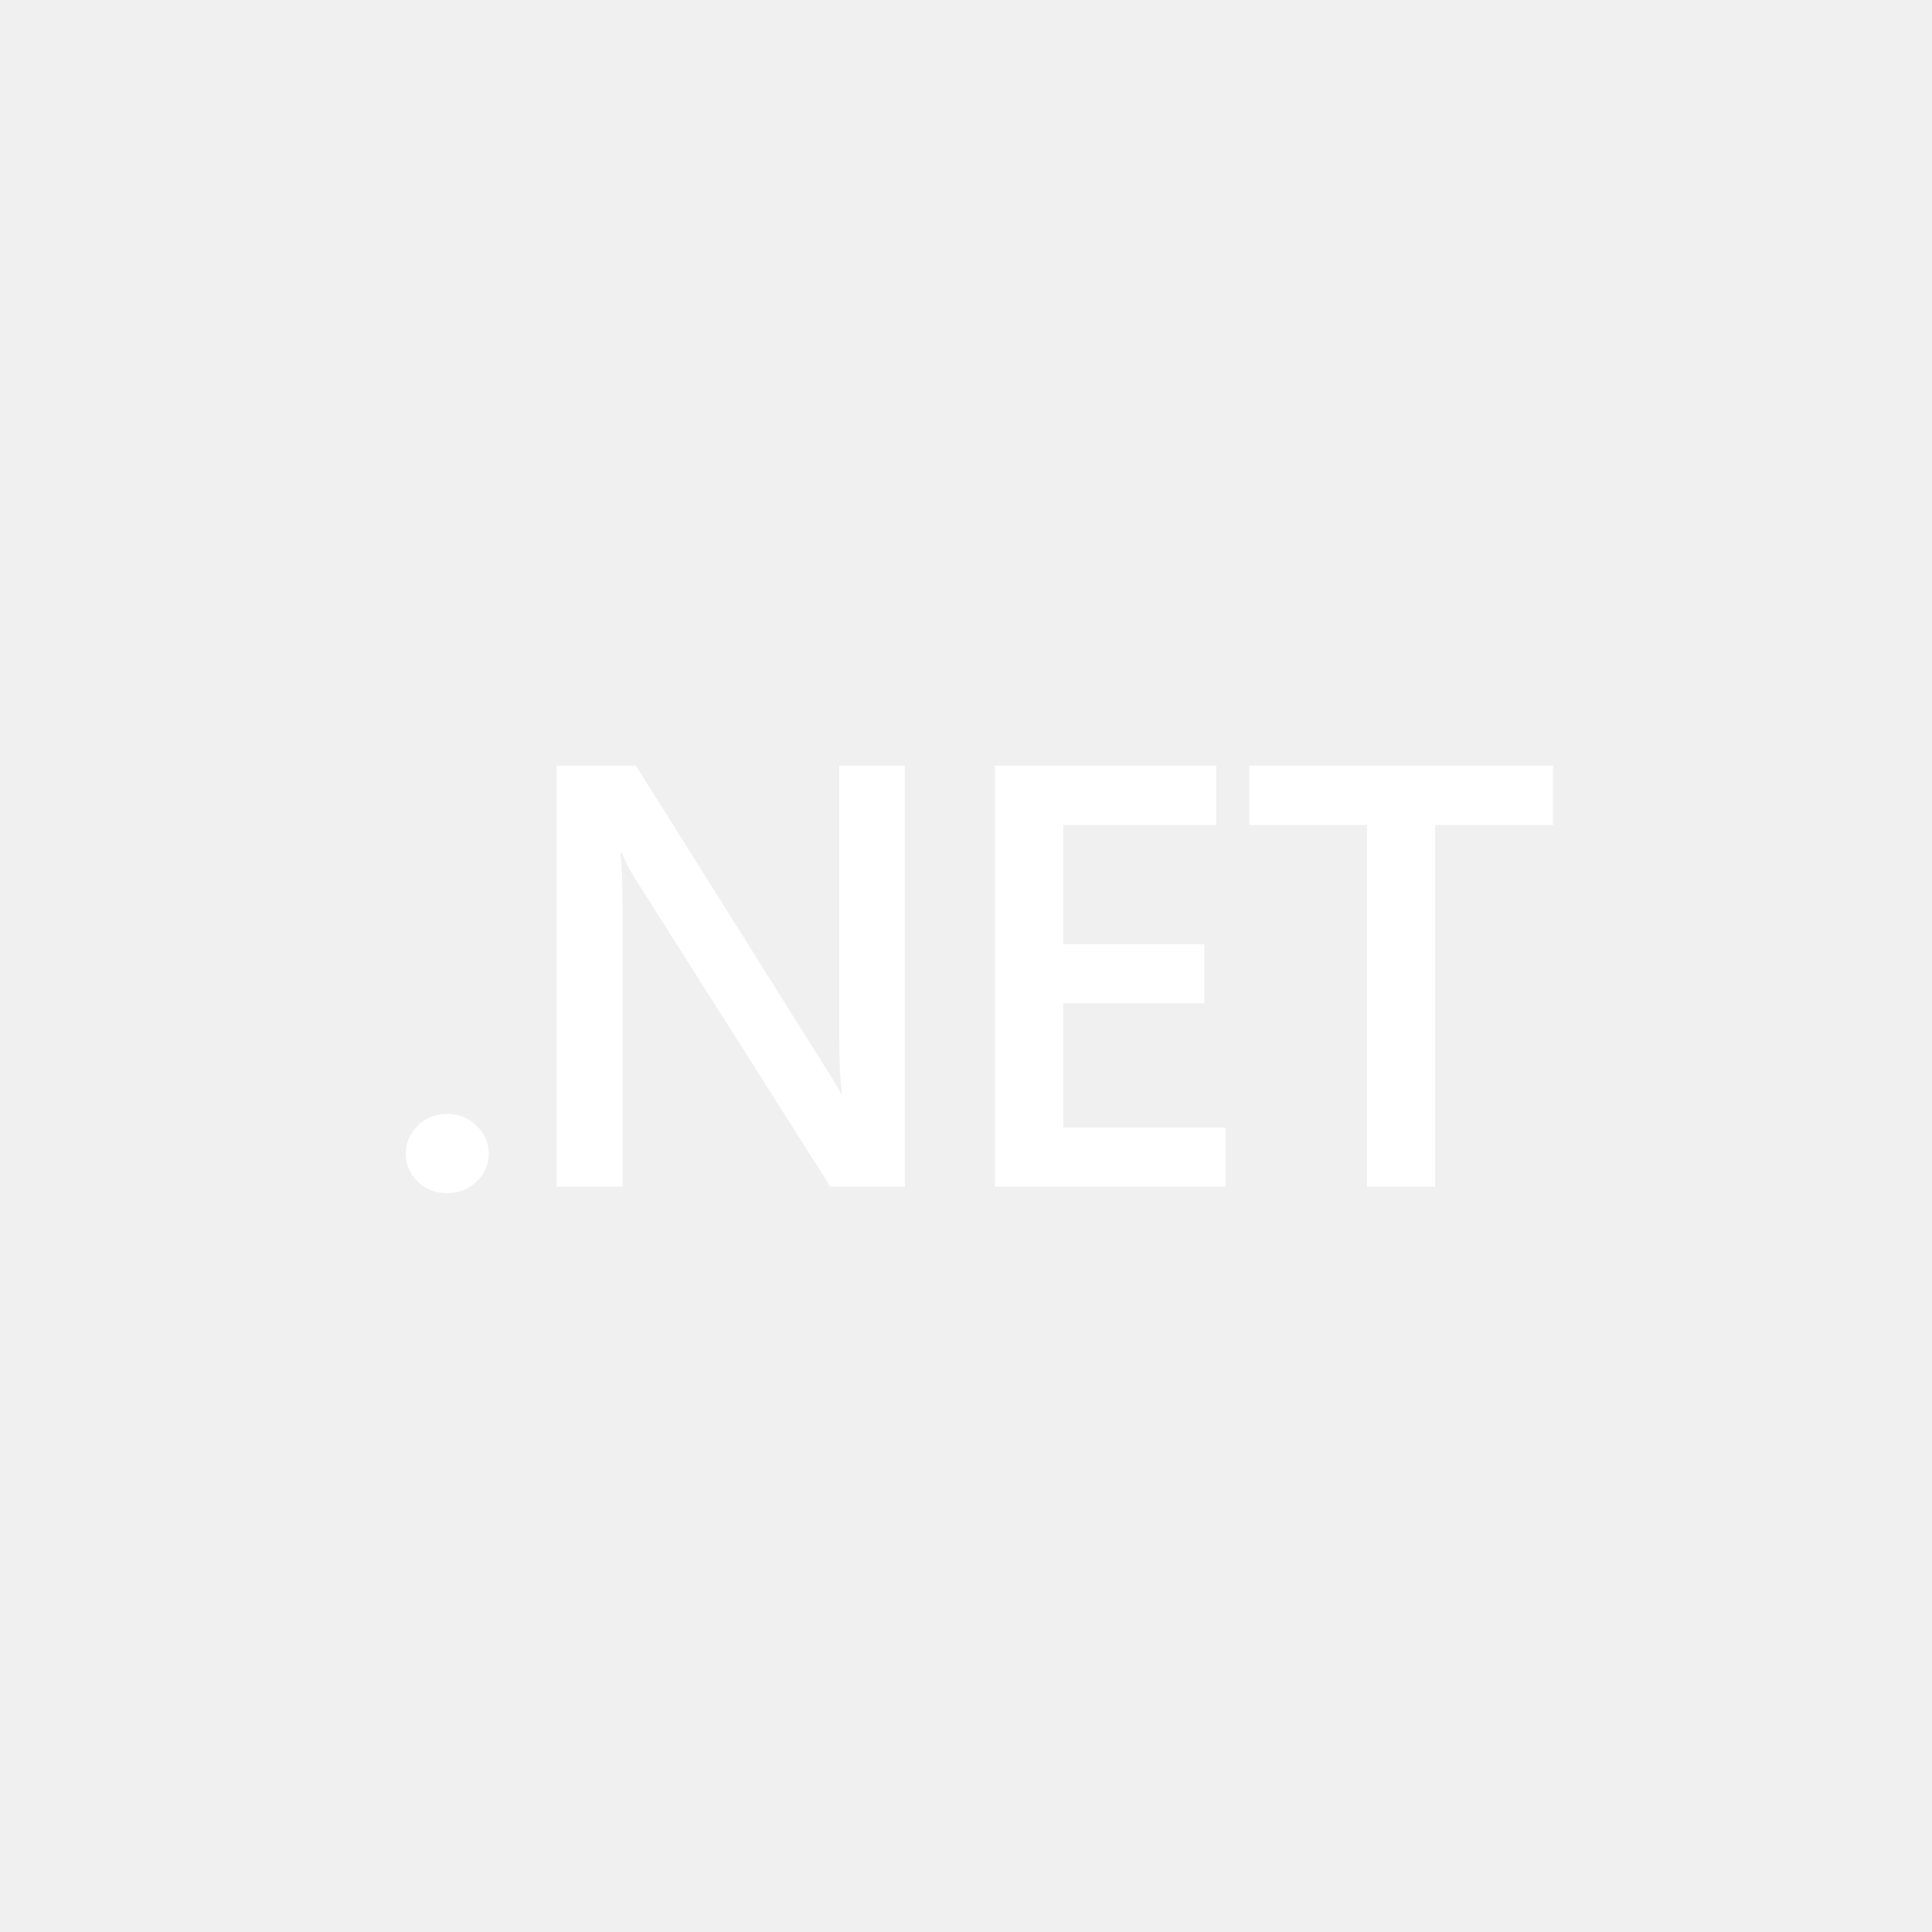
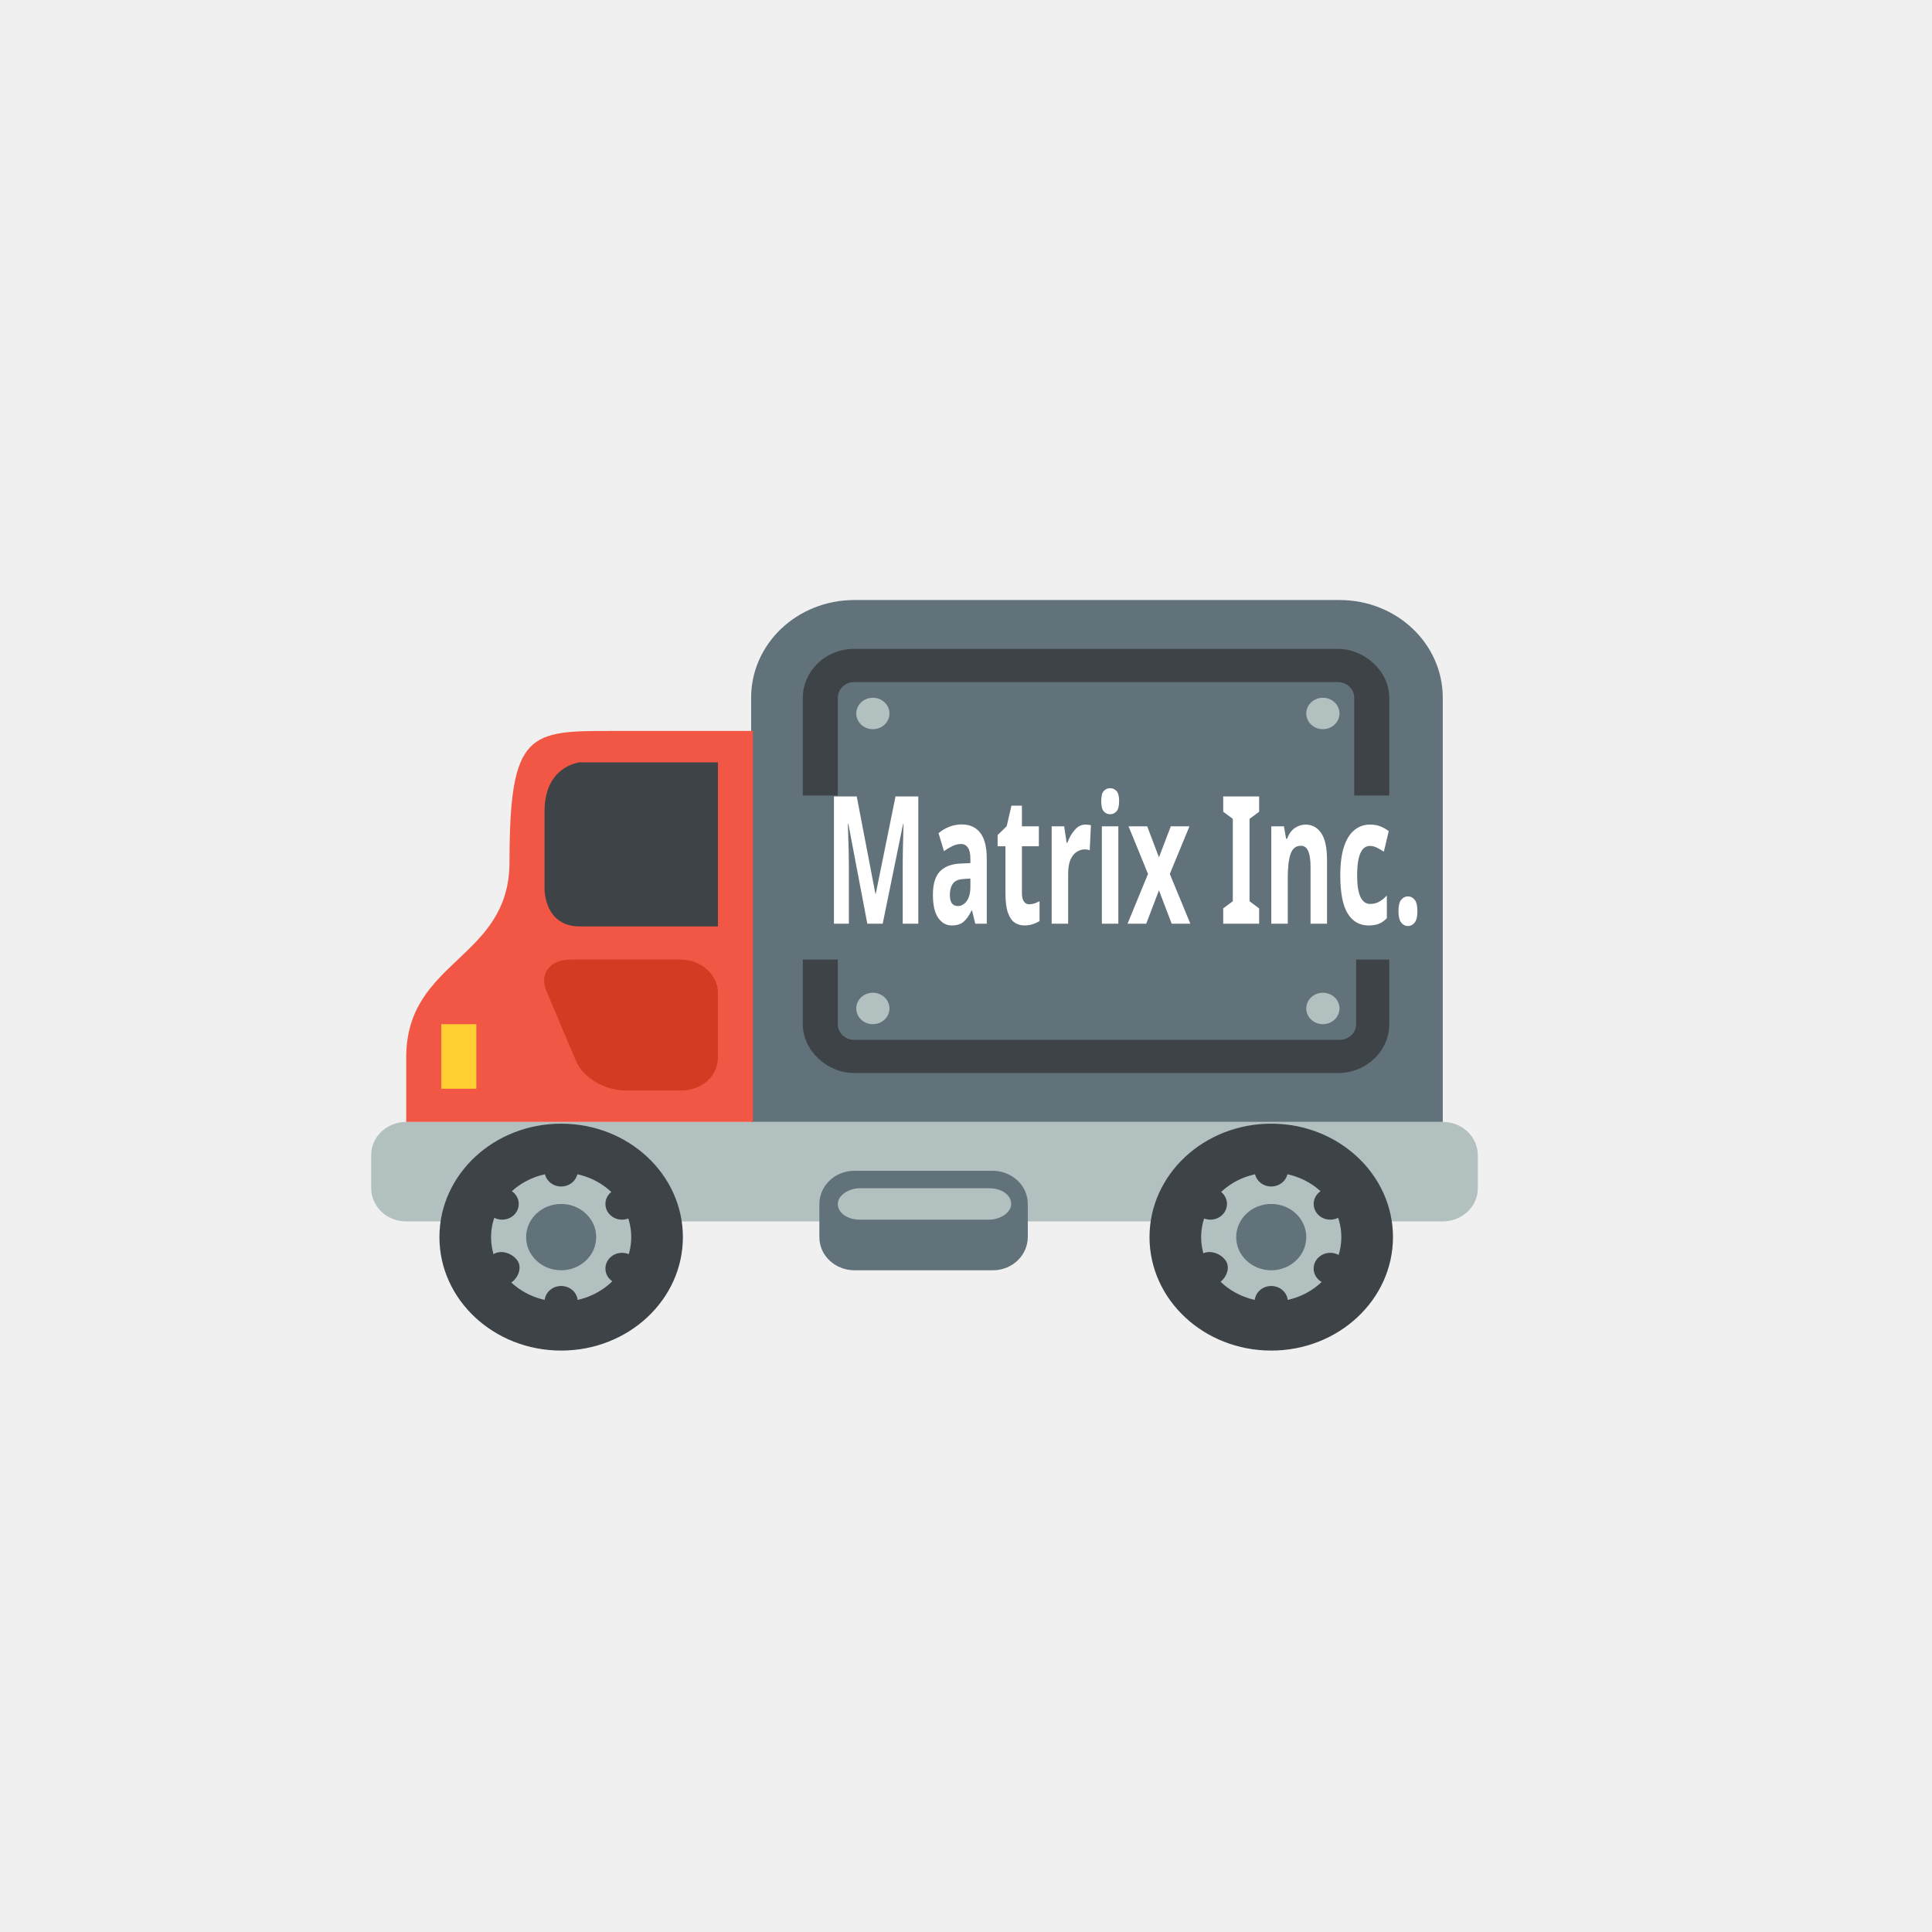
- <svg xmlns="http://www.w3.org/2000/svg" width="456" height="456" viewBox="0 0 456 456" version="1.1" xml:space="preserve" style="fill-rule:evenodd;clip-rule:evenodd;stroke-linejoin:round;stroke-miterlimit:2;">
-   <path d="m 105.5,281.609 c -2.703,0 -5.001,-0.9 -6.893,-2.702 -1.892,-1.848 -2.838,-4.042 -2.838,-6.582 0,-2.587 0.946,-4.804 2.838,-6.652 1.892,-1.848 4.19,-2.772 6.893,-2.772 2.748,0 5.068,0.924 6.96,2.772 1.937,1.848 2.906,4.064 2.906,6.652 0,2.54 -0.968,4.734 -2.906,6.582 -1.892,1.802 -4.212,2.702 -6.96,2.702 z" style="fill:#ffffff;fill-rule:nonzero;stroke-width:0.838" />
-   <path d="M 213.561,280.084 H 195.99 L 149.7,207.054 c -1.171,-1.848 -2.14,-3.765 -2.906,-5.751 h -0.406 c 0.361,2.125 0.541,6.675 0.541,13.65 v 65.132 h -15.543 v -99.36 h 18.719 l 44.737,71.298 c 1.892,2.957 3.109,4.989 3.649,6.098 h 0.27 c -0.45,-2.632 -0.676,-7.09 -0.676,-13.373 v -64.023 h 15.476 z" style="fill:#ffffff;fill-rule:nonzero;stroke-width:0.838" />
-   <path d="m 289.251,280.084 h -54.401 v -99.36 h 52.238 v 13.997 h -36.154 v 28.131 h 33.316 v 13.927 h -33.316 v 29.378 h 38.316 z" style="fill:#ffffff;fill-rule:nonzero;stroke-width:0.838" />
-   <path d="M 366.565,194.721 H 338.722 v 85.363 h -16.084 v -85.363 h -27.775 v -13.997 h 71.701 z" style="fill:#ffffff;fill-rule:nonzero;stroke-width:0.838" />
+ <svg xmlns="http://www.w3.org/2000/svg" width="456" height="456" viewBox="0 0 456 456" version="1.1" xml:space="preserve" style="fill-rule:evenodd;clip-rule:evenodd;stroke-linejoin:round;stroke-miterlimit:2;" id="svg4">
+   <defs id="defs4" />
+   <path d="m 348.8,272.627 c 0,-4.12 -3.483,-7.828 -8.271,-7.828 H 95.881 c -4.353,0 -8.271,3.296 -8.271,7.828 v 7.828 c 0,4.12 3.483,7.828 8.271,7.828 H 340.529 c 4.353,0 8.271,-3.296 8.271,-7.828 v -7.828" fill="#b2c1c0" id="path1" style="clip-rule:evenodd;fill-rule:evenodd;stroke-width:4.235;stroke-linejoin:round;stroke-miterlimit:2" />
+   <ellipse cx="132.447" cy="291.99" rx="28.731" ry="26.778" fill="#3e4347" id="ellipse1" style="clip-rule:evenodd;fill-rule:evenodd;stroke-width:4.235;stroke-linejoin:round;stroke-miterlimit:2" />
+   <ellipse cx="132.447" cy="291.99" rx="16.542" ry="15.243" fill="#b2c1c0" id="ellipse2" style="clip-rule:evenodd;fill-rule:evenodd;stroke-width:4.235;stroke-linejoin:round;stroke-miterlimit:2" />
+   <ellipse cx="300.044" cy="291.99" rx="28.731" ry="26.778" fill="#3e4347" id="ellipse3" style="clip-rule:evenodd;fill-rule:evenodd;stroke-width:4.235;stroke-linejoin:round;stroke-miterlimit:2" />
+   <ellipse cx="300.044" cy="291.99" rx="16.542" ry="15.243" fill="#b2c1c0" id="ellipse4" style="clip-rule:evenodd;fill-rule:evenodd;stroke-width:4.235;stroke-linejoin:round;stroke-miterlimit:2" />
+   <path d="M 316.151,141.62 H 201.663 c -13.495,0 -24.378,10.299 -24.378,23.071 V 264.8 H 340.529 V 164.69 c 0,-12.771 -10.883,-23.071 -24.378,-23.071" fill="#62727a" id="path4" style="clip-rule:evenodd;fill-rule:evenodd;stroke-width:4.235;stroke-linejoin:round;stroke-miterlimit:2" />
+   <path d="m 144.636,172.518 c -19.589,0 -24.378,0 -24.378,30.898 0,23.071 -24.378,23.071 -24.378,46.141 v 15.243 h 81.84 v -92.282 h -33.084" fill="#f15744" id="path5" style="clip-rule:evenodd;fill-rule:evenodd;stroke-width:4.235;stroke-linejoin:round;stroke-miterlimit:2" />
+   <path fill="#ffce31" d="m 104.152,241.729 h 8.271 v 15.243 h -8.271 z" id="path6" style="clip-rule:evenodd;fill-rule:evenodd;stroke-width:4.235;stroke-linejoin:round;stroke-miterlimit:2" />
+   <path d="m 134.624,226.486 c -4.788,0 -7.4,3.296 -5.659,7.416 l 6.965,16.479 c 1.741,4.12 6.965,7.004 11.754,7.004 h 13.06 c 4.788,0 8.706,-3.296 8.706,-7.828 v -15.243 c 0,-4.12 -3.918,-7.828 -8.706,-7.828 h -26.119" fill="#d33b23" id="path7" style="clip-rule:evenodd;fill-rule:evenodd;stroke-width:4.235;stroke-linejoin:round;stroke-miterlimit:2" />
+   <g fill="#3e4347" id="g12" transform="matrix(4.353171,0,0,4.119739,78.90341,63.34446)" style="clip-rule:evenodd;fill-rule:evenodd;stroke-linejoin:round;stroke-miterlimit:2">
+     <path d="m 20.8,28.3 h -7.5 c 0,0 -1.9,0.2 -1.9,2.8 v 4.5 c 0,0 0,2.1 1.9,2.1 h 7.5 v -9.4" id="path8" />
+     <circle cx="12.3" cy="51.7" r="0.9" id="circle8" />
+     <circle cx="9.1" cy="53.6" r="0.9" id="circle9" />
+     <path d="m 8.6,56.5 c 0.4,-0.3 1,-0.1 1.3,0.3 0.3,0.4 0.1,1 -0.3,1.3 -0.4,0.3 -1,0.1 -1.3,-0.3 -0.3,-0.5 -0.2,-1 0.3,-1.3" id="path9" />
+     <circle cx="12.3" cy="59.2" r="0.9" id="circle10" />
+     <circle cx="15.6" cy="57.3" r="0.9" id="circle11" />
+     <circle cx="15.6" cy="53.6" r="0.9" id="circle12" />
+   </g>
+   <ellipse cx="132.447" cy="291.99" fill="#62727a" id="circle13" style="clip-rule:evenodd;fill-rule:evenodd;stroke-width:4.235;stroke-linejoin:round;stroke-miterlimit:2" rx="8.271" ry="7.828" />
+   <g fill="#3e4347" id="g18" transform="matrix(4.353171,0,0,4.119739,78.90341,63.34446)" style="clip-rule:evenodd;fill-rule:evenodd;stroke-linejoin:round;stroke-miterlimit:2">
+     <circle cx="50.8" cy="51.7" r="0.9" id="circle14" />
+     <circle cx="47.5" cy="53.6" r="0.9" id="circle15" />
+     <path d="m 47,56.5 c 0.4,-0.3 1,-0.1 1.3,0.3 0.3,0.4 0.1,1 -0.3,1.3 -0.4,0.3 -1,0.1 -1.3,-0.3 -0.3,-0.5 -0.1,-1 0.3,-1.3" id="path15" />
+     <circle cx="50.8" cy="59.2" r="0.9" id="circle16" />
+     <circle cx="54" cy="57.3" r="0.9" id="circle17" />
+     <circle cx="54" cy="53.6" r="0.9" id="circle18" />
+   </g>
+   <ellipse cx="300.044" cy="291.99" fill="#62727a" id="circle19" style="clip-rule:evenodd;fill-rule:evenodd;stroke-width:4.235;stroke-linejoin:round;stroke-miterlimit:2" rx="8.271" ry="7.828" />
+   <g fill="#3e4347" id="g28" transform="matrix(4.353171,0,0,4.119739,78.90341,63.34446)" style="clip-rule:evenodd;fill-rule:evenodd;stroke-linejoin:round;stroke-miterlimit:2">
+     <path d="m 27.3,30.2 v -5.6 c 0,-0.5 0.4,-0.9 0.9,-0.9 h 26.2 c 0.5,0 0.9,0.4 0.9,0.9 v 5.6 h 1.9 v -5.6 c 0,-1.5 -1.3,-2.8 -2.8,-2.8 H 28.2 c -1.6,0 -2.8,1.3 -2.8,2.8 v 5.6 h 1.9" id="path27" />
+     <path d="m 55.4,39.6 v 3.7 c 0,0.5 -0.4,0.9 -0.9,0.9 H 28.2 c -0.5,0 -0.9,-0.4 -0.9,-0.9 v -3.7 h -1.9 v 3.7 c 0,1.5 1.3,2.8 2.8,2.8 h 26.2 c 1.6,0 2.8,-1.3 2.8,-2.8 v -3.7 h -1.8" id="path28" />
+   </g>
+   <g fill="#b2c1c0" id="g31" transform="matrix(4.353171,0,0,4.119739,78.90341,63.34446)" style="clip-rule:evenodd;fill-rule:evenodd;stroke-linejoin:round;stroke-miterlimit:2">
+     <circle cx="29.2" cy="25.5" r="0.9" id="circle28" />
+     <circle cx="53.6" cy="25.5" r="0.9" id="circle29" />
+     <circle cx="29.2" cy="42.4" r="0.9" id="circle30" />
+     <circle cx="53.6" cy="42.4" r="0.9" id="circle31" />
+   </g>
+   <path d="m 242.583,291.99 c 0,4.12 -3.483,7.828 -8.271,7.828 h -32.649 c -4.353,0 -8.271,-3.296 -8.271,-7.828 v -7.827 c 0,-4.12 3.483,-7.827 8.271,-7.827 h 32.649 c 4.353,0 8.271,3.296 8.271,7.827 v 7.827" fill="#62727a" id="path31" style="clip-rule:evenodd;fill-rule:evenodd;stroke-width:4.235;stroke-linejoin:round;stroke-miterlimit:2" />
+   <path d="m 202.969,280.455 c -2.612,0 -5.224,1.648 -5.224,3.708 0,2.06 2.177,3.708 5.224,3.708 h 30.472 c 2.612,0 5.224,-1.648 5.224,-3.708 0,-2.06 -2.177,-3.708 -5.224,-3.708 h -30.472" fill="#b2c1c0" id="path32" style="clip-rule:evenodd;fill-rule:evenodd;stroke-width:4.235;stroke-linejoin:round;stroke-miterlimit:2" />
+   <text xml:space="preserve" style="font-size:33.141px;text-align:start;writing-mode:lr-tb;direction:ltr;text-anchor:start;clip-rule:evenodd;fill:#000000;fill-rule:evenodd;stroke-width:2.762;stroke-linejoin:round;stroke-miterlimit:2" x="246.936" y="171.703" id="text4" transform="scale(0.7875796,1.269713)">
+     <tspan id="tspan4" x="246.936" y="171.703" style="font-style:normal;font-variant:normal;font-weight:bold;font-stretch:normal;font-size:33.141px;font-family:'Book Antiqua';-inkscape-font-specification:'Book Antiqua, Normal';font-variant-ligatures:normal;font-variant-caps:normal;font-variant-numeric:normal;font-variant-east-asian:normal;fill:#ffffff;fill-opacity:1;stroke-width:2.762">Matrix Inc.</tspan>
+   </text>
</svg>
